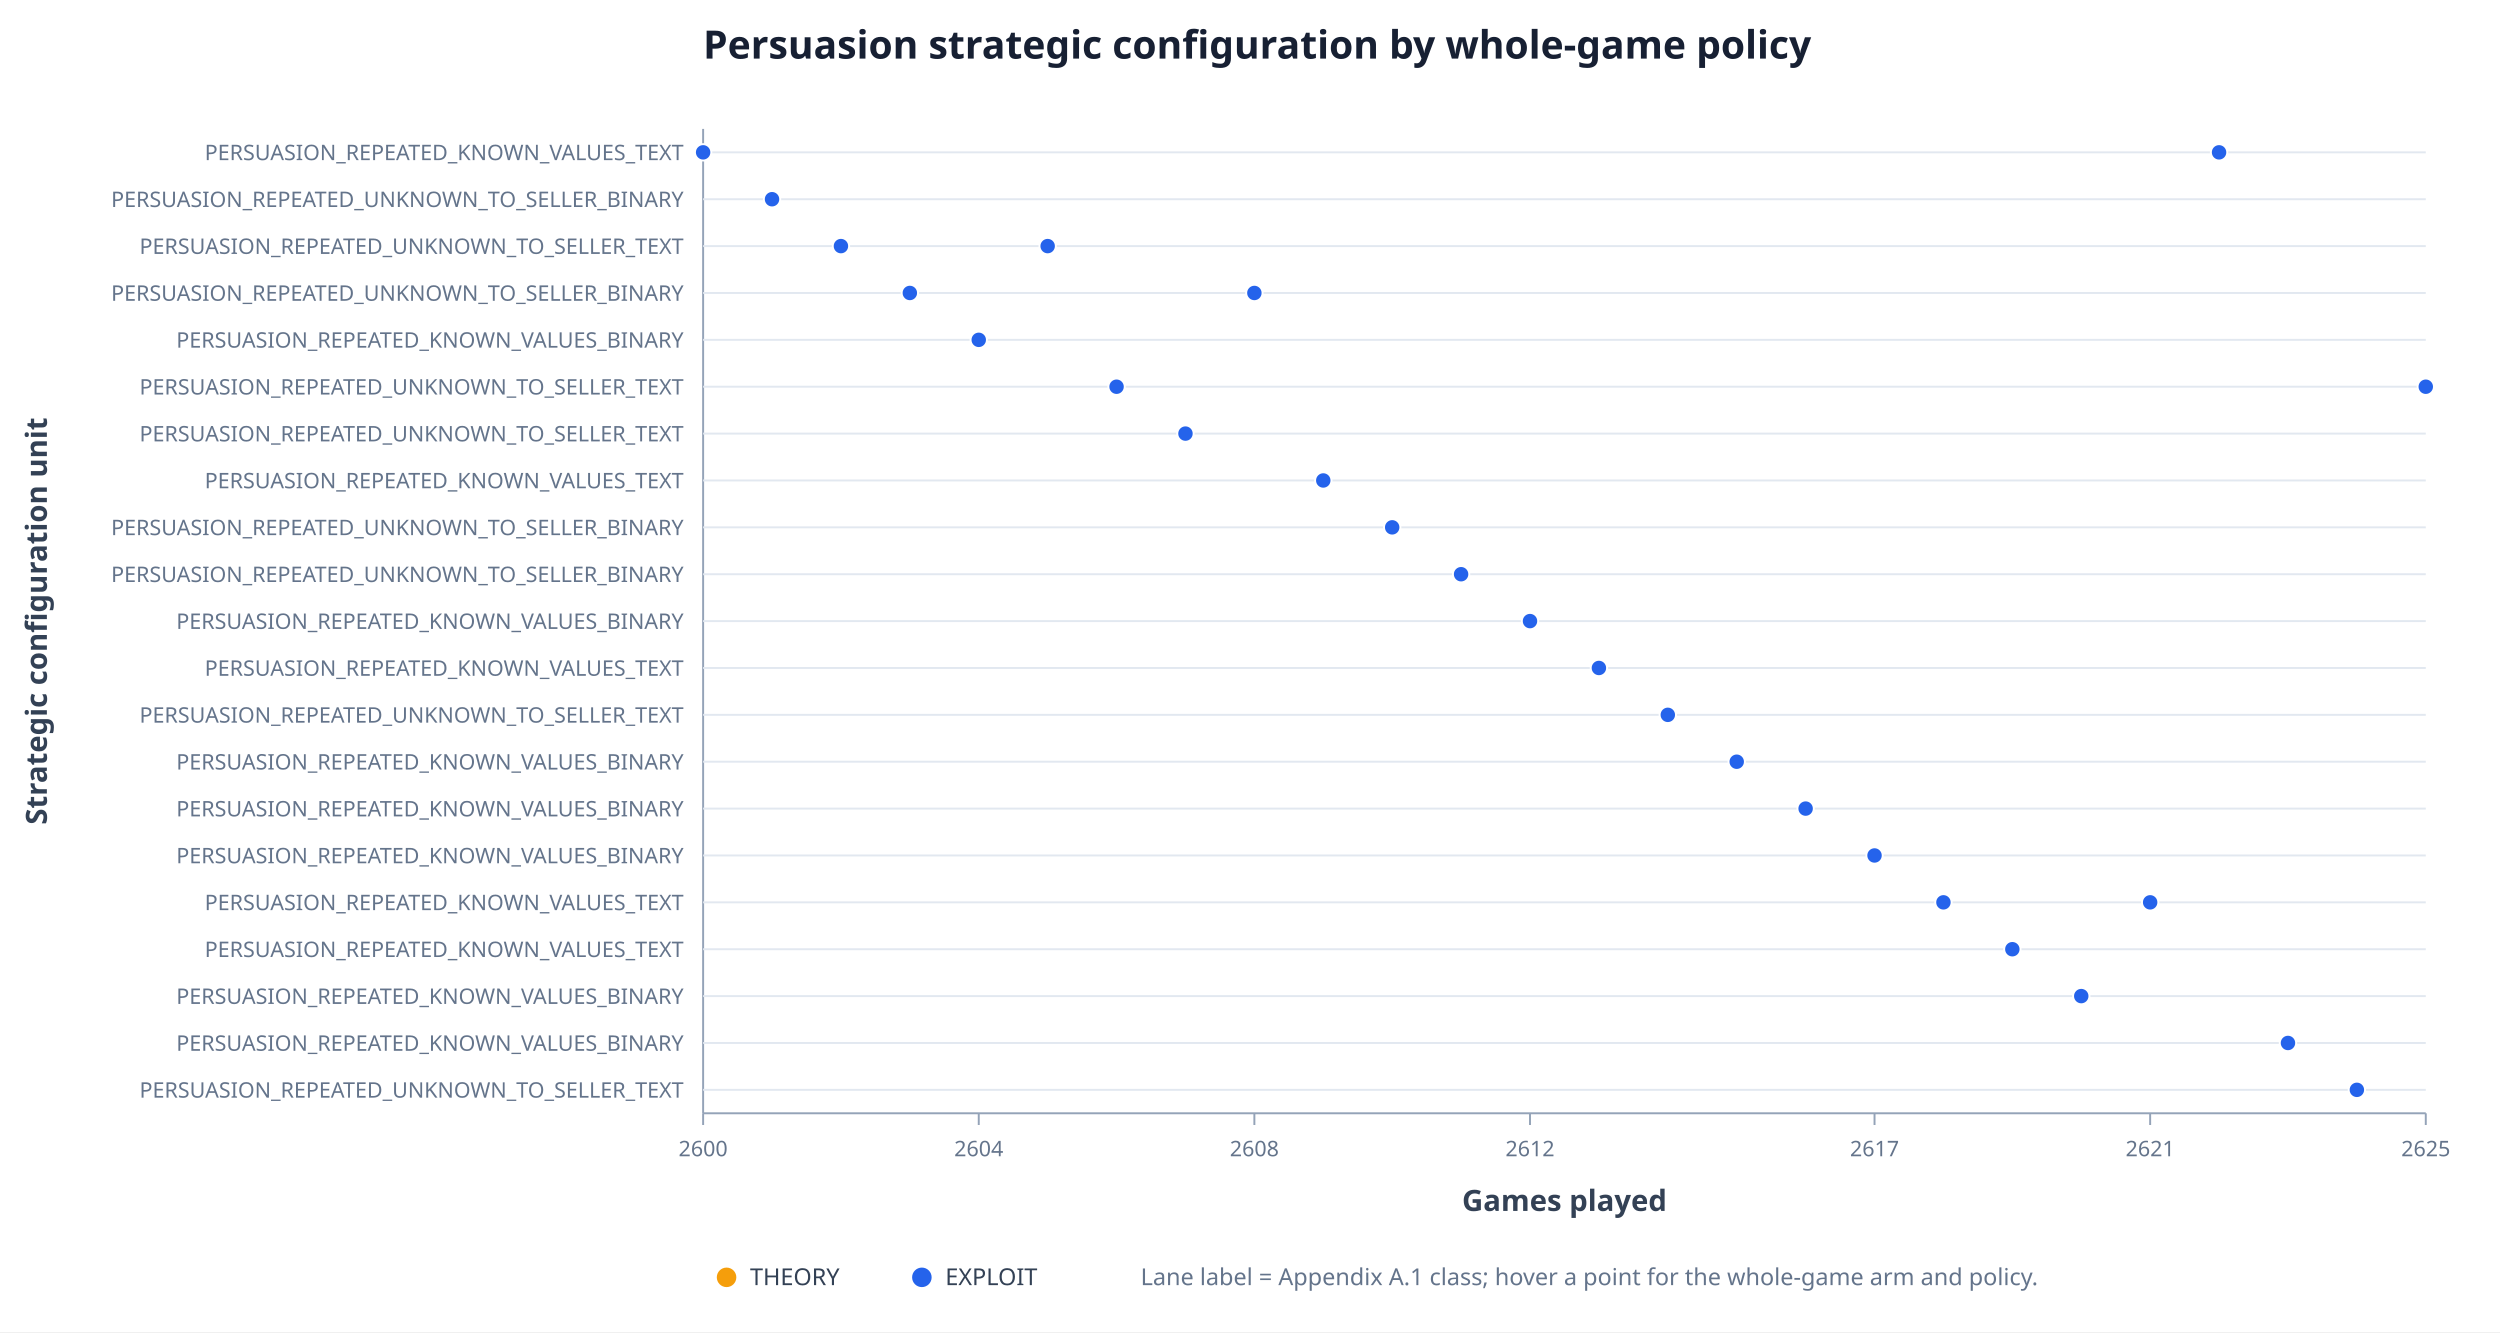
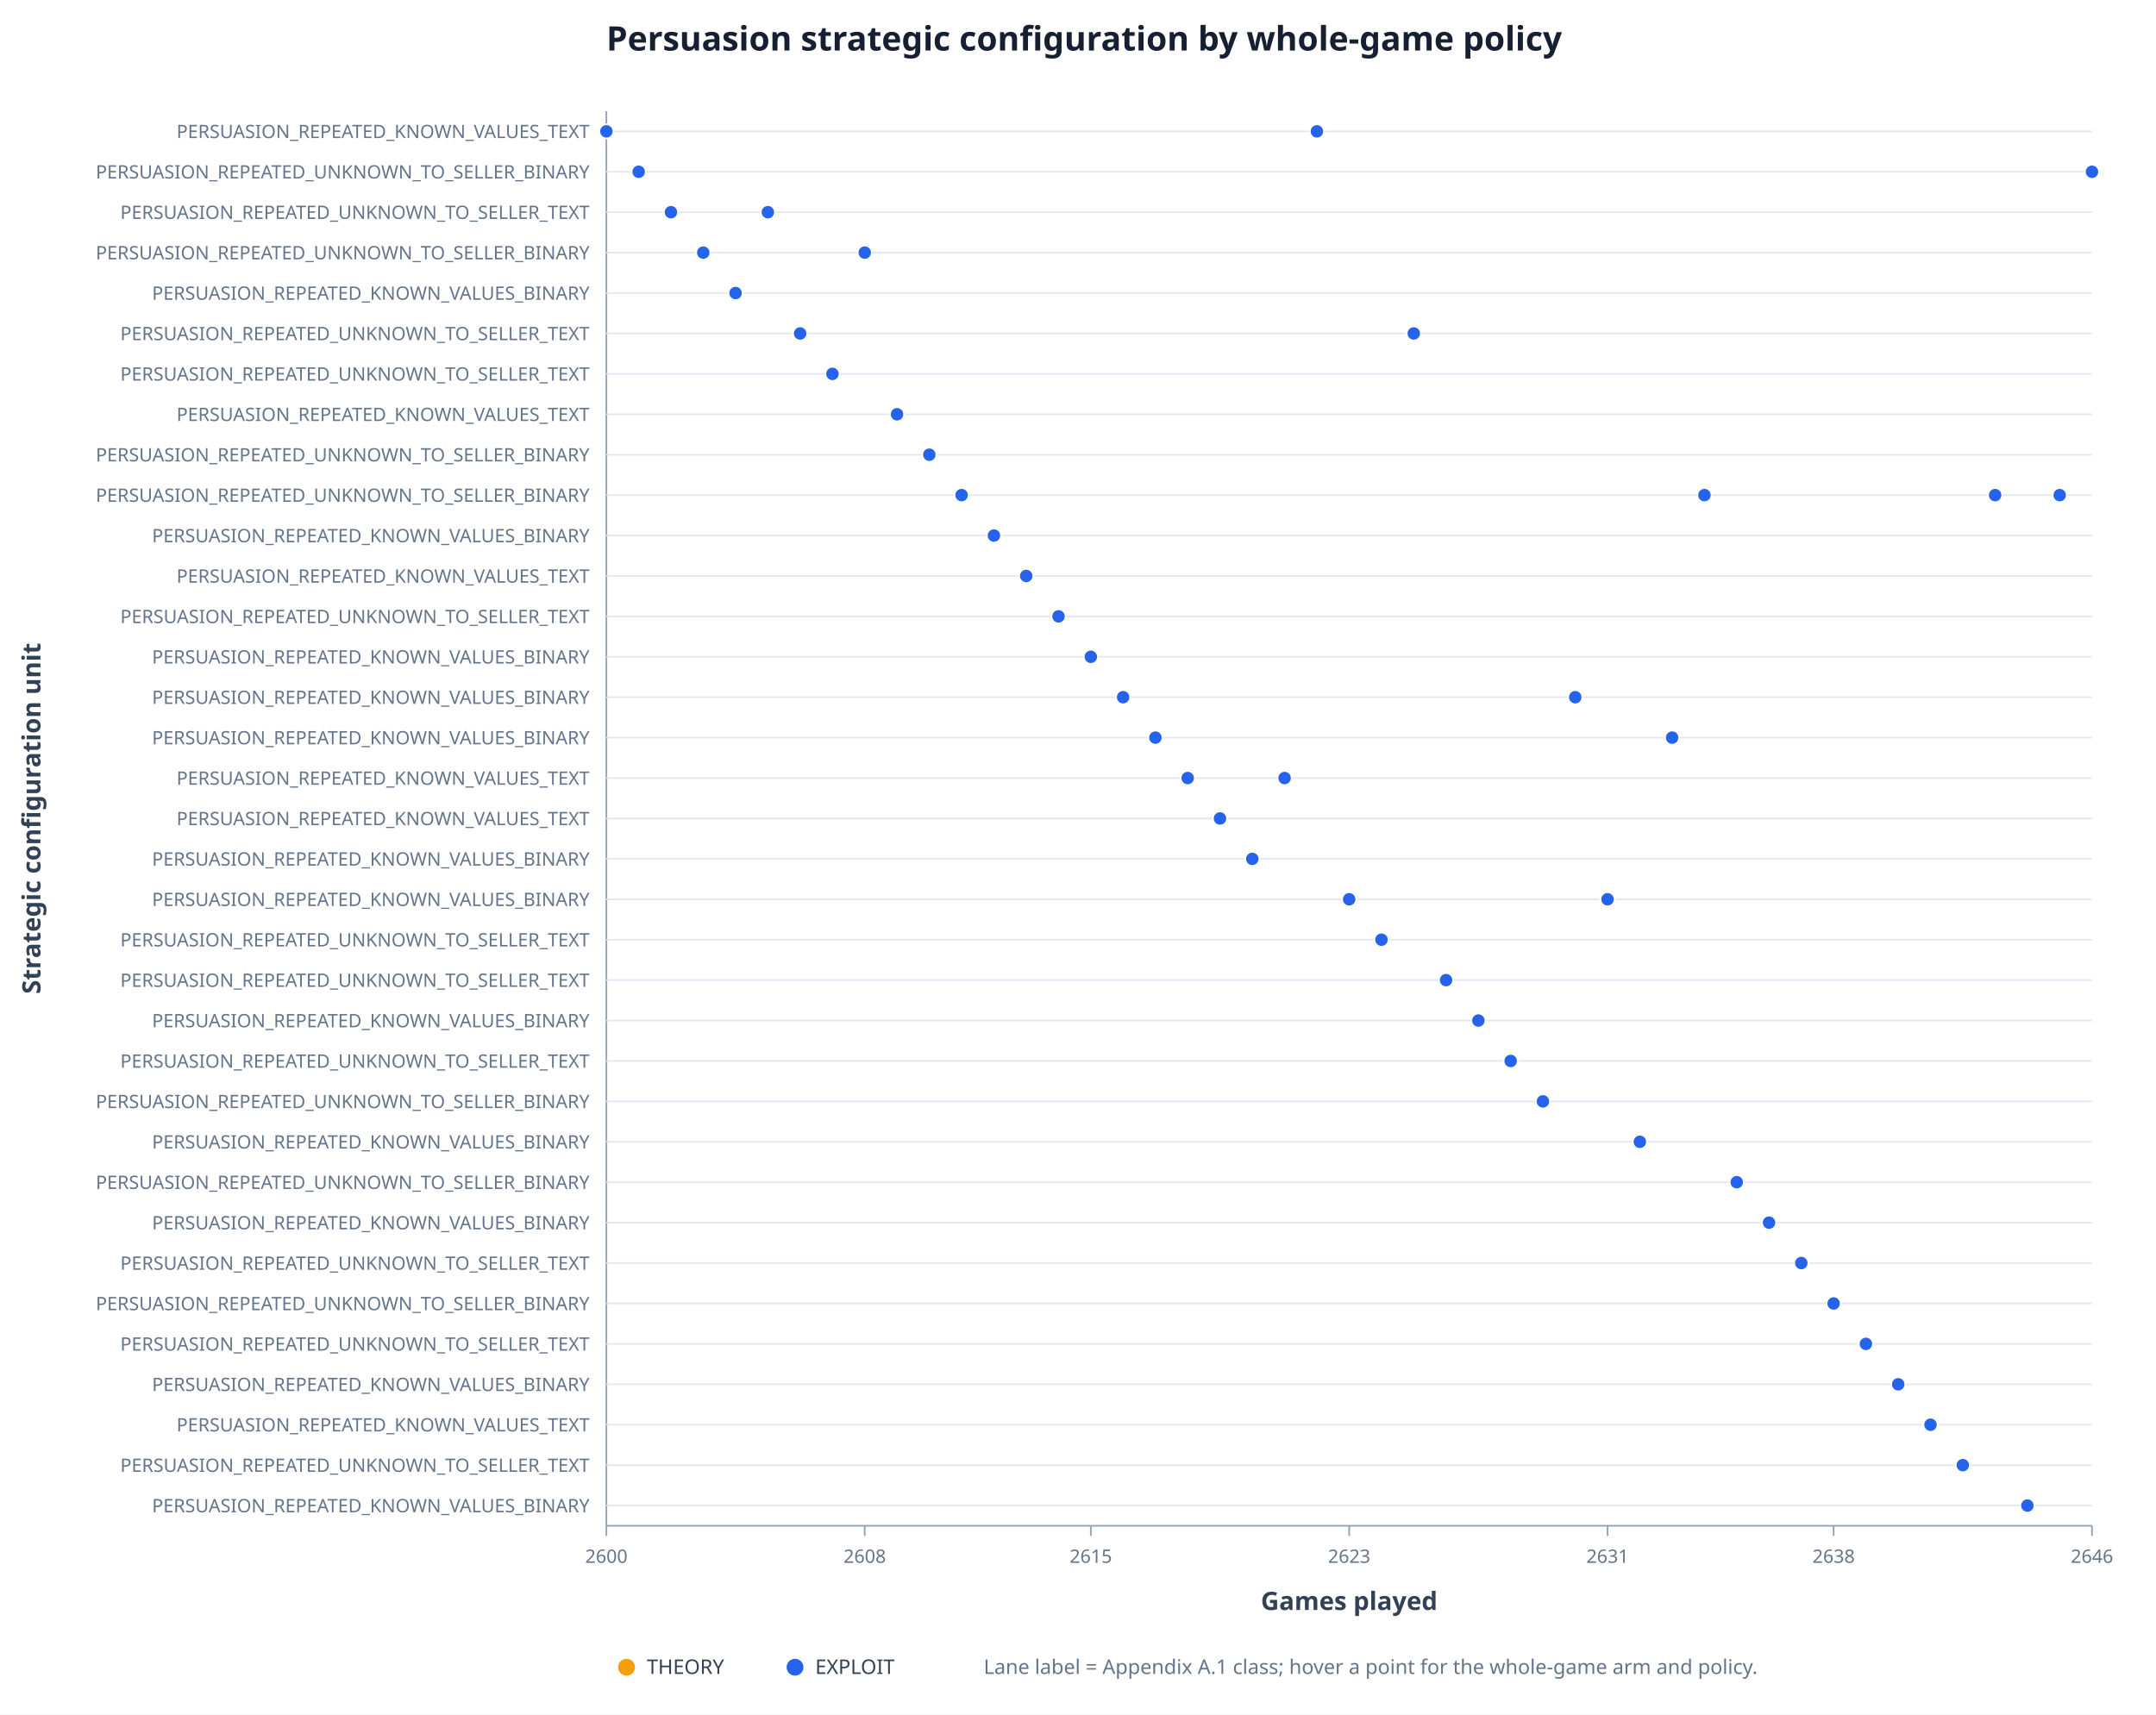
- <svg xmlns="http://www.w3.org/2000/svg" width="1280" height="682" viewBox="0 0 1280 682" role="img">
-   <rect width="1280" height="682" fill="white" />
+ <svg xmlns="http://www.w3.org/2000/svg" width="1280" height="1018" viewBox="0 0 1280 1018" role="img">
+   <rect width="1280" height="1018" fill="white" />
  <text x="360.0" y="30" font-family="system-ui,sans-serif" font-size="20" font-weight="700" fill="#172033">Persuasion strategic configuration by whole-game policy</text>
-   <line x1="360.0" y1="570.0" x2="1242.0" y2="570.0" stroke="#94a3b8" />
-   <line x1="360.0" y1="66.0" x2="360.0" y2="570.0" stroke="#94a3b8" />
-   <text x="801.0" y="620" text-anchor="middle" font-family="system-ui,sans-serif" font-size="15" font-weight="650" fill="#334155">Games played</text>
-   <text x="24" y="318.0" transform="rotate(-90 24 318.0)" text-anchor="middle" font-family="system-ui,sans-serif" font-size="15" font-weight="650" fill="#334155">Strategic configuration unit</text>
+   <line x1="360.0" y1="906.0" x2="1242.0" y2="906.0" stroke="#94a3b8" />
+   <line x1="360.0" y1="66.0" x2="360.0" y2="906.0" stroke="#94a3b8" />
+   <text x="801.0" y="956" text-anchor="middle" font-family="system-ui,sans-serif" font-size="15" font-weight="650" fill="#334155">Games played</text>
+   <text x="24" y="486.0" transform="rotate(-90 24 486.0)" text-anchor="middle" font-family="system-ui,sans-serif" font-size="15" font-weight="650" fill="#334155">Strategic configuration unit</text>
  <line x1="360.0" y1="78.00" x2="1242.0" y2="78.00" stroke="#e2e8f0" />
  <text x="350.0" y="82.00" text-anchor="end" font-family="system-ui,sans-serif" font-size="11" fill="#64748b">PERSUASION_REPEATED_KNOWN_VALUES_TEXT</text>
  <line x1="360.0" y1="102.00" x2="1242.0" y2="102.00" stroke="#e2e8f0" />
  <text x="350.0" y="106.00" text-anchor="end" font-family="system-ui,sans-serif" font-size="11" fill="#64748b">PERSUASION_REPEATED_UNKNOWN_TO_SELLER_BINARY</text>
  <line x1="360.0" y1="126.00" x2="1242.0" y2="126.00" stroke="#e2e8f0" />
  <text x="350.0" y="130.00" text-anchor="end" font-family="system-ui,sans-serif" font-size="11" fill="#64748b">PERSUASION_REPEATED_UNKNOWN_TO_SELLER_TEXT</text>
  <line x1="360.0" y1="150.00" x2="1242.0" y2="150.00" stroke="#e2e8f0" />
  <text x="350.0" y="154.00" text-anchor="end" font-family="system-ui,sans-serif" font-size="11" fill="#64748b">PERSUASION_REPEATED_UNKNOWN_TO_SELLER_BINARY</text>
  <line x1="360.0" y1="174.00" x2="1242.0" y2="174.00" stroke="#e2e8f0" />
  <text x="350.0" y="178.00" text-anchor="end" font-family="system-ui,sans-serif" font-size="11" fill="#64748b">PERSUASION_REPEATED_KNOWN_VALUES_BINARY</text>
  <line x1="360.0" y1="198.00" x2="1242.0" y2="198.00" stroke="#e2e8f0" />
  <text x="350.0" y="202.00" text-anchor="end" font-family="system-ui,sans-serif" font-size="11" fill="#64748b">PERSUASION_REPEATED_UNKNOWN_TO_SELLER_TEXT</text>
  <line x1="360.0" y1="222.00" x2="1242.0" y2="222.00" stroke="#e2e8f0" />
  <text x="350.0" y="226.00" text-anchor="end" font-family="system-ui,sans-serif" font-size="11" fill="#64748b">PERSUASION_REPEATED_UNKNOWN_TO_SELLER_TEXT</text>
  <line x1="360.0" y1="246.00" x2="1242.0" y2="246.00" stroke="#e2e8f0" />
  <text x="350.0" y="250.00" text-anchor="end" font-family="system-ui,sans-serif" font-size="11" fill="#64748b">PERSUASION_REPEATED_KNOWN_VALUES_TEXT</text>
  <line x1="360.0" y1="270.00" x2="1242.0" y2="270.00" stroke="#e2e8f0" />
  <text x="350.0" y="274.00" text-anchor="end" font-family="system-ui,sans-serif" font-size="11" fill="#64748b">PERSUASION_REPEATED_UNKNOWN_TO_SELLER_BINARY</text>
  <line x1="360.0" y1="294.00" x2="1242.0" y2="294.00" stroke="#e2e8f0" />
  <text x="350.0" y="298.00" text-anchor="end" font-family="system-ui,sans-serif" font-size="11" fill="#64748b">PERSUASION_REPEATED_UNKNOWN_TO_SELLER_BINARY</text>
  <line x1="360.0" y1="318.00" x2="1242.0" y2="318.00" stroke="#e2e8f0" />
  <text x="350.0" y="322.00" text-anchor="end" font-family="system-ui,sans-serif" font-size="11" fill="#64748b">PERSUASION_REPEATED_KNOWN_VALUES_BINARY</text>
  <line x1="360.0" y1="342.00" x2="1242.0" y2="342.00" stroke="#e2e8f0" />
  <text x="350.0" y="346.00" text-anchor="end" font-family="system-ui,sans-serif" font-size="11" fill="#64748b">PERSUASION_REPEATED_KNOWN_VALUES_TEXT</text>
  <line x1="360.0" y1="366.00" x2="1242.0" y2="366.00" stroke="#e2e8f0" />
  <text x="350.0" y="370.00" text-anchor="end" font-family="system-ui,sans-serif" font-size="11" fill="#64748b">PERSUASION_REPEATED_UNKNOWN_TO_SELLER_TEXT</text>
  <line x1="360.0" y1="390.00" x2="1242.0" y2="390.00" stroke="#e2e8f0" />
  <text x="350.0" y="394.00" text-anchor="end" font-family="system-ui,sans-serif" font-size="11" fill="#64748b">PERSUASION_REPEATED_KNOWN_VALUES_BINARY</text>
  <line x1="360.0" y1="414.00" x2="1242.0" y2="414.00" stroke="#e2e8f0" />
  <text x="350.0" y="418.00" text-anchor="end" font-family="system-ui,sans-serif" font-size="11" fill="#64748b">PERSUASION_REPEATED_KNOWN_VALUES_BINARY</text>
  <line x1="360.0" y1="438.00" x2="1242.0" y2="438.00" stroke="#e2e8f0" />
  <text x="350.0" y="442.00" text-anchor="end" font-family="system-ui,sans-serif" font-size="11" fill="#64748b">PERSUASION_REPEATED_KNOWN_VALUES_BINARY</text>
  <line x1="360.0" y1="462.00" x2="1242.0" y2="462.00" stroke="#e2e8f0" />
  <text x="350.0" y="466.00" text-anchor="end" font-family="system-ui,sans-serif" font-size="11" fill="#64748b">PERSUASION_REPEATED_KNOWN_VALUES_TEXT</text>
  <line x1="360.0" y1="486.00" x2="1242.0" y2="486.00" stroke="#e2e8f0" />
  <text x="350.0" y="490.00" text-anchor="end" font-family="system-ui,sans-serif" font-size="11" fill="#64748b">PERSUASION_REPEATED_KNOWN_VALUES_TEXT</text>
  <line x1="360.0" y1="510.00" x2="1242.0" y2="510.00" stroke="#e2e8f0" />
  <text x="350.0" y="514.00" text-anchor="end" font-family="system-ui,sans-serif" font-size="11" fill="#64748b">PERSUASION_REPEATED_KNOWN_VALUES_BINARY</text>
  <line x1="360.0" y1="534.00" x2="1242.0" y2="534.00" stroke="#e2e8f0" />
  <text x="350.0" y="538.00" text-anchor="end" font-family="system-ui,sans-serif" font-size="11" fill="#64748b">PERSUASION_REPEATED_KNOWN_VALUES_BINARY</text>
  <line x1="360.0" y1="558.00" x2="1242.0" y2="558.00" stroke="#e2e8f0" />
  <text x="350.0" y="562.00" text-anchor="end" font-family="system-ui,sans-serif" font-size="11" fill="#64748b">PERSUASION_REPEATED_UNKNOWN_TO_SELLER_TEXT</text>
-   <line x1="360.00" y1="570.0" x2="360.00" y2="576.0" stroke="#94a3b8" />
-   <text x="360.00" y="592.0" text-anchor="middle" font-family="system-ui,sans-serif" font-size="11" fill="#64748b">2600</text>
-   <line x1="501.12" y1="570.0" x2="501.12" y2="576.0" stroke="#94a3b8" />
-   <text x="501.12" y="592.0" text-anchor="middle" font-family="system-ui,sans-serif" font-size="11" fill="#64748b">2604</text>
-   <line x1="642.24" y1="570.0" x2="642.24" y2="576.0" stroke="#94a3b8" />
-   <text x="642.24" y="592.0" text-anchor="middle" font-family="system-ui,sans-serif" font-size="11" fill="#64748b">2608</text>
-   <line x1="783.36" y1="570.0" x2="783.36" y2="576.0" stroke="#94a3b8" />
-   <text x="783.36" y="592.0" text-anchor="middle" font-family="system-ui,sans-serif" font-size="11" fill="#64748b">2612</text>
-   <line x1="959.76" y1="570.0" x2="959.76" y2="576.0" stroke="#94a3b8" />
-   <text x="959.76" y="592.0" text-anchor="middle" font-family="system-ui,sans-serif" font-size="11" fill="#64748b">2617</text>
-   <line x1="1100.88" y1="570.0" x2="1100.88" y2="576.0" stroke="#94a3b8" />
-   <text x="1100.88" y="592.0" text-anchor="middle" font-family="system-ui,sans-serif" font-size="11" fill="#64748b">2621</text>
-   <line x1="1242.00" y1="570.0" x2="1242.00" y2="576.0" stroke="#94a3b8" />
-   <text x="1242.00" y="592.0" text-anchor="middle" font-family="system-ui,sans-serif" font-size="11" fill="#64748b">2625</text>
+   <line x1="360.0" y1="582.00" x2="1242.0" y2="582.00" stroke="#e2e8f0" />
+   <text x="350.0" y="586.00" text-anchor="end" font-family="system-ui,sans-serif" font-size="11" fill="#64748b">PERSUASION_REPEATED_UNKNOWN_TO_SELLER_TEXT</text>
+   <line x1="360.0" y1="606.00" x2="1242.0" y2="606.00" stroke="#e2e8f0" />
+   <text x="350.0" y="610.00" text-anchor="end" font-family="system-ui,sans-serif" font-size="11" fill="#64748b">PERSUASION_REPEATED_KNOWN_VALUES_BINARY</text>
+   <line x1="360.0" y1="630.00" x2="1242.0" y2="630.00" stroke="#e2e8f0" />
+   <text x="350.0" y="634.00" text-anchor="end" font-family="system-ui,sans-serif" font-size="11" fill="#64748b">PERSUASION_REPEATED_UNKNOWN_TO_SELLER_TEXT</text>
+   <line x1="360.0" y1="654.00" x2="1242.0" y2="654.00" stroke="#e2e8f0" />
+   <text x="350.0" y="658.00" text-anchor="end" font-family="system-ui,sans-serif" font-size="11" fill="#64748b">PERSUASION_REPEATED_UNKNOWN_TO_SELLER_BINARY</text>
+   <line x1="360.0" y1="678.00" x2="1242.0" y2="678.00" stroke="#e2e8f0" />
+   <text x="350.0" y="682.00" text-anchor="end" font-family="system-ui,sans-serif" font-size="11" fill="#64748b">PERSUASION_REPEATED_KNOWN_VALUES_BINARY</text>
+   <line x1="360.0" y1="702.00" x2="1242.0" y2="702.00" stroke="#e2e8f0" />
+   <text x="350.0" y="706.00" text-anchor="end" font-family="system-ui,sans-serif" font-size="11" fill="#64748b">PERSUASION_REPEATED_UNKNOWN_TO_SELLER_BINARY</text>
+   <line x1="360.0" y1="726.00" x2="1242.0" y2="726.00" stroke="#e2e8f0" />
+   <text x="350.0" y="730.00" text-anchor="end" font-family="system-ui,sans-serif" font-size="11" fill="#64748b">PERSUASION_REPEATED_KNOWN_VALUES_BINARY</text>
+   <line x1="360.0" y1="750.00" x2="1242.0" y2="750.00" stroke="#e2e8f0" />
+   <text x="350.0" y="754.00" text-anchor="end" font-family="system-ui,sans-serif" font-size="11" fill="#64748b">PERSUASION_REPEATED_UNKNOWN_TO_SELLER_TEXT</text>
+   <line x1="360.0" y1="774.00" x2="1242.0" y2="774.00" stroke="#e2e8f0" />
+   <text x="350.0" y="778.00" text-anchor="end" font-family="system-ui,sans-serif" font-size="11" fill="#64748b">PERSUASION_REPEATED_UNKNOWN_TO_SELLER_BINARY</text>
+   <line x1="360.0" y1="798.00" x2="1242.0" y2="798.00" stroke="#e2e8f0" />
+   <text x="350.0" y="802.00" text-anchor="end" font-family="system-ui,sans-serif" font-size="11" fill="#64748b">PERSUASION_REPEATED_UNKNOWN_TO_SELLER_TEXT</text>
+   <line x1="360.0" y1="822.00" x2="1242.0" y2="822.00" stroke="#e2e8f0" />
+   <text x="350.0" y="826.00" text-anchor="end" font-family="system-ui,sans-serif" font-size="11" fill="#64748b">PERSUASION_REPEATED_KNOWN_VALUES_BINARY</text>
+   <line x1="360.0" y1="846.00" x2="1242.0" y2="846.00" stroke="#e2e8f0" />
+   <text x="350.0" y="850.00" text-anchor="end" font-family="system-ui,sans-serif" font-size="11" fill="#64748b">PERSUASION_REPEATED_KNOWN_VALUES_TEXT</text>
+   <line x1="360.0" y1="870.00" x2="1242.0" y2="870.00" stroke="#e2e8f0" />
+   <text x="350.0" y="874.00" text-anchor="end" font-family="system-ui,sans-serif" font-size="11" fill="#64748b">PERSUASION_REPEATED_UNKNOWN_TO_SELLER_TEXT</text>
+   <line x1="360.0" y1="894.00" x2="1242.0" y2="894.00" stroke="#e2e8f0" />
+   <text x="350.0" y="898.00" text-anchor="end" font-family="system-ui,sans-serif" font-size="11" fill="#64748b">PERSUASION_REPEATED_KNOWN_VALUES_BINARY</text>
+   <line x1="360.00" y1="906.0" x2="360.00" y2="912.0" stroke="#94a3b8" />
+   <text x="360.00" y="928.0" text-anchor="middle" font-family="system-ui,sans-serif" font-size="11" fill="#64748b">2600</text>
+   <line x1="513.39" y1="906.0" x2="513.39" y2="912.0" stroke="#94a3b8" />
+   <text x="513.39" y="928.0" text-anchor="middle" font-family="system-ui,sans-serif" font-size="11" fill="#64748b">2608</text>
+   <line x1="647.61" y1="906.0" x2="647.61" y2="912.0" stroke="#94a3b8" />
+   <text x="647.61" y="928.0" text-anchor="middle" font-family="system-ui,sans-serif" font-size="11" fill="#64748b">2615</text>
+   <line x1="801.00" y1="906.0" x2="801.00" y2="912.0" stroke="#94a3b8" />
+   <text x="801.00" y="928.0" text-anchor="middle" font-family="system-ui,sans-serif" font-size="11" fill="#64748b">2623</text>
+   <line x1="954.39" y1="906.0" x2="954.39" y2="912.0" stroke="#94a3b8" />
+   <text x="954.39" y="928.0" text-anchor="middle" font-family="system-ui,sans-serif" font-size="11" fill="#64748b">2631</text>
+   <line x1="1088.61" y1="906.0" x2="1088.61" y2="912.0" stroke="#94a3b8" />
+   <text x="1088.61" y="928.0" text-anchor="middle" font-family="system-ui,sans-serif" font-size="11" fill="#64748b">2638</text>
+   <line x1="1242.00" y1="906.0" x2="1242.00" y2="912.0" stroke="#94a3b8" />
+   <text x="1242.00" y="928.0" text-anchor="middle" font-family="system-ui,sans-serif" font-size="11" fill="#64748b">2646</text>
  <circle cx="360.00" cy="78.00" r="4.2" fill="#2563eb" stroke="white" stroke-width="1" />
-   <circle cx="395.28" cy="102.00" r="4.2" fill="#2563eb" stroke="white" stroke-width="1" />
-   <circle cx="430.56" cy="126.00" r="4.2" fill="#2563eb" stroke="white" stroke-width="1" />
-   <circle cx="465.84" cy="150.00" r="4.2" fill="#2563eb" stroke="white" stroke-width="1" />
-   <circle cx="501.12" cy="174.00" r="4.2" fill="#2563eb" stroke="white" stroke-width="1" />
-   <circle cx="536.40" cy="126.00" r="4.2" fill="#2563eb" stroke="white" stroke-width="1" />
-   <circle cx="571.68" cy="198.00" r="4.2" fill="#2563eb" stroke="white" stroke-width="1" />
-   <circle cx="606.96" cy="222.00" r="4.2" fill="#2563eb" stroke="white" stroke-width="1" />
-   <circle cx="642.24" cy="150.00" r="4.2" fill="#2563eb" stroke="white" stroke-width="1" />
-   <circle cx="677.52" cy="246.00" r="4.2" fill="#2563eb" stroke="white" stroke-width="1" />
-   <circle cx="712.80" cy="270.00" r="4.2" fill="#2563eb" stroke="white" stroke-width="1" />
-   <circle cx="748.08" cy="294.00" r="4.2" fill="#2563eb" stroke="white" stroke-width="1" />
-   <circle cx="783.36" cy="318.00" r="4.2" fill="#2563eb" stroke="white" stroke-width="1" />
-   <circle cx="818.64" cy="342.00" r="4.2" fill="#2563eb" stroke="white" stroke-width="1" />
-   <circle cx="853.92" cy="366.00" r="4.2" fill="#2563eb" stroke="white" stroke-width="1" />
-   <circle cx="889.20" cy="390.00" r="4.2" fill="#2563eb" stroke="white" stroke-width="1" />
-   <circle cx="924.48" cy="414.00" r="4.2" fill="#2563eb" stroke="white" stroke-width="1" />
-   <circle cx="959.76" cy="438.00" r="4.2" fill="#2563eb" stroke="white" stroke-width="1" />
-   <circle cx="995.04" cy="462.00" r="4.2" fill="#2563eb" stroke="white" stroke-width="1" />
-   <circle cx="1030.32" cy="486.00" r="4.2" fill="#2563eb" stroke="white" stroke-width="1" />
-   <circle cx="1065.60" cy="510.00" r="4.2" fill="#2563eb" stroke="white" stroke-width="1" />
-   <circle cx="1100.88" cy="462.00" r="4.2" fill="#2563eb" stroke="white" stroke-width="1" />
-   <circle cx="1136.16" cy="78.00" r="4.2" fill="#2563eb" stroke="white" stroke-width="1" />
-   <circle cx="1171.44" cy="534.00" r="4.2" fill="#2563eb" stroke="white" stroke-width="1" />
-   <circle cx="1206.72" cy="558.00" r="4.2" fill="#2563eb" stroke="white" stroke-width="1" />
-   <circle cx="1242.00" cy="198.00" r="4.2" fill="#2563eb" stroke="white" stroke-width="1" />
-   <circle cx="372.0" cy="654" r="5" fill="#f59e0b" />
-   <text x="384.0" y="658" font-family="system-ui,sans-serif" font-size="12" fill="#334155">THEORY</text>
-   <circle cx="472.0" cy="654" r="5" fill="#2563eb" />
-   <text x="484.0" y="658" font-family="system-ui,sans-serif" font-size="12" fill="#334155">EXPLOIT</text>
-   <text x="584.0" y="658" font-family="system-ui,sans-serif" font-size="12" fill="#64748b">Lane label = Appendix A.1 class; hover a point for the whole-game arm and policy.</text>
+   <circle cx="379.17" cy="102.00" r="4.2" fill="#2563eb" stroke="white" stroke-width="1" />
+   <circle cx="398.35" cy="126.00" r="4.2" fill="#2563eb" stroke="white" stroke-width="1" />
+   <circle cx="417.52" cy="150.00" r="4.2" fill="#2563eb" stroke="white" stroke-width="1" />
+   <circle cx="436.70" cy="174.00" r="4.2" fill="#2563eb" stroke="white" stroke-width="1" />
+   <circle cx="455.87" cy="126.00" r="4.2" fill="#2563eb" stroke="white" stroke-width="1" />
+   <circle cx="475.04" cy="198.00" r="4.2" fill="#2563eb" stroke="white" stroke-width="1" />
+   <circle cx="494.22" cy="222.00" r="4.2" fill="#2563eb" stroke="white" stroke-width="1" />
+   <circle cx="513.39" cy="150.00" r="4.2" fill="#2563eb" stroke="white" stroke-width="1" />
+   <circle cx="532.57" cy="246.00" r="4.2" fill="#2563eb" stroke="white" stroke-width="1" />
+   <circle cx="551.74" cy="270.00" r="4.2" fill="#2563eb" stroke="white" stroke-width="1" />
+   <circle cx="570.91" cy="294.00" r="4.2" fill="#2563eb" stroke="white" stroke-width="1" />
+   <circle cx="590.09" cy="318.00" r="4.2" fill="#2563eb" stroke="white" stroke-width="1" />
+   <circle cx="609.26" cy="342.00" r="4.2" fill="#2563eb" stroke="white" stroke-width="1" />
+   <circle cx="628.43" cy="366.00" r="4.2" fill="#2563eb" stroke="white" stroke-width="1" />
+   <circle cx="647.61" cy="390.00" r="4.2" fill="#2563eb" stroke="white" stroke-width="1" />
+   <circle cx="666.78" cy="414.00" r="4.2" fill="#2563eb" stroke="white" stroke-width="1" />
+   <circle cx="685.96" cy="438.00" r="4.2" fill="#2563eb" stroke="white" stroke-width="1" />
+   <circle cx="705.13" cy="462.00" r="4.2" fill="#2563eb" stroke="white" stroke-width="1" />
+   <circle cx="724.30" cy="486.00" r="4.2" fill="#2563eb" stroke="white" stroke-width="1" />
+   <circle cx="743.48" cy="510.00" r="4.2" fill="#2563eb" stroke="white" stroke-width="1" />
+   <circle cx="762.65" cy="462.00" r="4.2" fill="#2563eb" stroke="white" stroke-width="1" />
+   <circle cx="781.83" cy="78.00" r="4.2" fill="#2563eb" stroke="white" stroke-width="1" />
+   <circle cx="801.00" cy="534.00" r="4.2" fill="#2563eb" stroke="white" stroke-width="1" />
+   <circle cx="820.17" cy="558.00" r="4.2" fill="#2563eb" stroke="white" stroke-width="1" />
+   <circle cx="839.35" cy="198.00" r="4.2" fill="#2563eb" stroke="white" stroke-width="1" />
+   <circle cx="858.52" cy="582.00" r="4.2" fill="#2563eb" stroke="white" stroke-width="1" />
+   <circle cx="877.70" cy="606.00" r="4.2" fill="#2563eb" stroke="white" stroke-width="1" />
+   <circle cx="896.87" cy="630.00" r="4.2" fill="#2563eb" stroke="white" stroke-width="1" />
+   <circle cx="916.04" cy="654.00" r="4.2" fill="#2563eb" stroke="white" stroke-width="1" />
+   <circle cx="935.22" cy="414.00" r="4.2" fill="#2563eb" stroke="white" stroke-width="1" />
+   <circle cx="954.39" cy="534.00" r="4.2" fill="#2563eb" stroke="white" stroke-width="1" />
+   <circle cx="973.57" cy="678.00" r="4.2" fill="#2563eb" stroke="white" stroke-width="1" />
+   <circle cx="992.74" cy="438.00" r="4.2" fill="#2563eb" stroke="white" stroke-width="1" />
+   <circle cx="1011.91" cy="294.00" r="4.2" fill="#2563eb" stroke="white" stroke-width="1" />
+   <circle cx="1031.09" cy="702.00" r="4.2" fill="#2563eb" stroke="white" stroke-width="1" />
+   <circle cx="1050.26" cy="726.00" r="4.2" fill="#2563eb" stroke="white" stroke-width="1" />
+   <circle cx="1069.43" cy="750.00" r="4.2" fill="#2563eb" stroke="white" stroke-width="1" />
+   <circle cx="1088.61" cy="774.00" r="4.2" fill="#2563eb" stroke="white" stroke-width="1" />
+   <circle cx="1107.78" cy="798.00" r="4.2" fill="#2563eb" stroke="white" stroke-width="1" />
+   <circle cx="1126.96" cy="822.00" r="4.2" fill="#2563eb" stroke="white" stroke-width="1" />
+   <circle cx="1146.13" cy="846.00" r="4.2" fill="#2563eb" stroke="white" stroke-width="1" />
+   <circle cx="1165.30" cy="870.00" r="4.2" fill="#2563eb" stroke="white" stroke-width="1" />
+   <circle cx="1184.48" cy="294.00" r="4.2" fill="#2563eb" stroke="white" stroke-width="1" />
+   <circle cx="1203.65" cy="894.00" r="4.2" fill="#2563eb" stroke="white" stroke-width="1" />
+   <circle cx="1222.83" cy="294.00" r="4.2" fill="#2563eb" stroke="white" stroke-width="1" />
+   <circle cx="1242.00" cy="102.00" r="4.2" fill="#2563eb" stroke="white" stroke-width="1" />
+   <circle cx="372.0" cy="990" r="5" fill="#f59e0b" />
+   <text x="384.0" y="994" font-family="system-ui,sans-serif" font-size="12" fill="#334155">THEORY</text>
+   <circle cx="472.0" cy="990" r="5" fill="#2563eb" />
+   <text x="484.0" y="994" font-family="system-ui,sans-serif" font-size="12" fill="#334155">EXPLOIT</text>
+   <text x="584.0" y="994" font-family="system-ui,sans-serif" font-size="12" fill="#64748b">Lane label = Appendix A.1 class; hover a point for the whole-game arm and policy.</text>
</svg>
